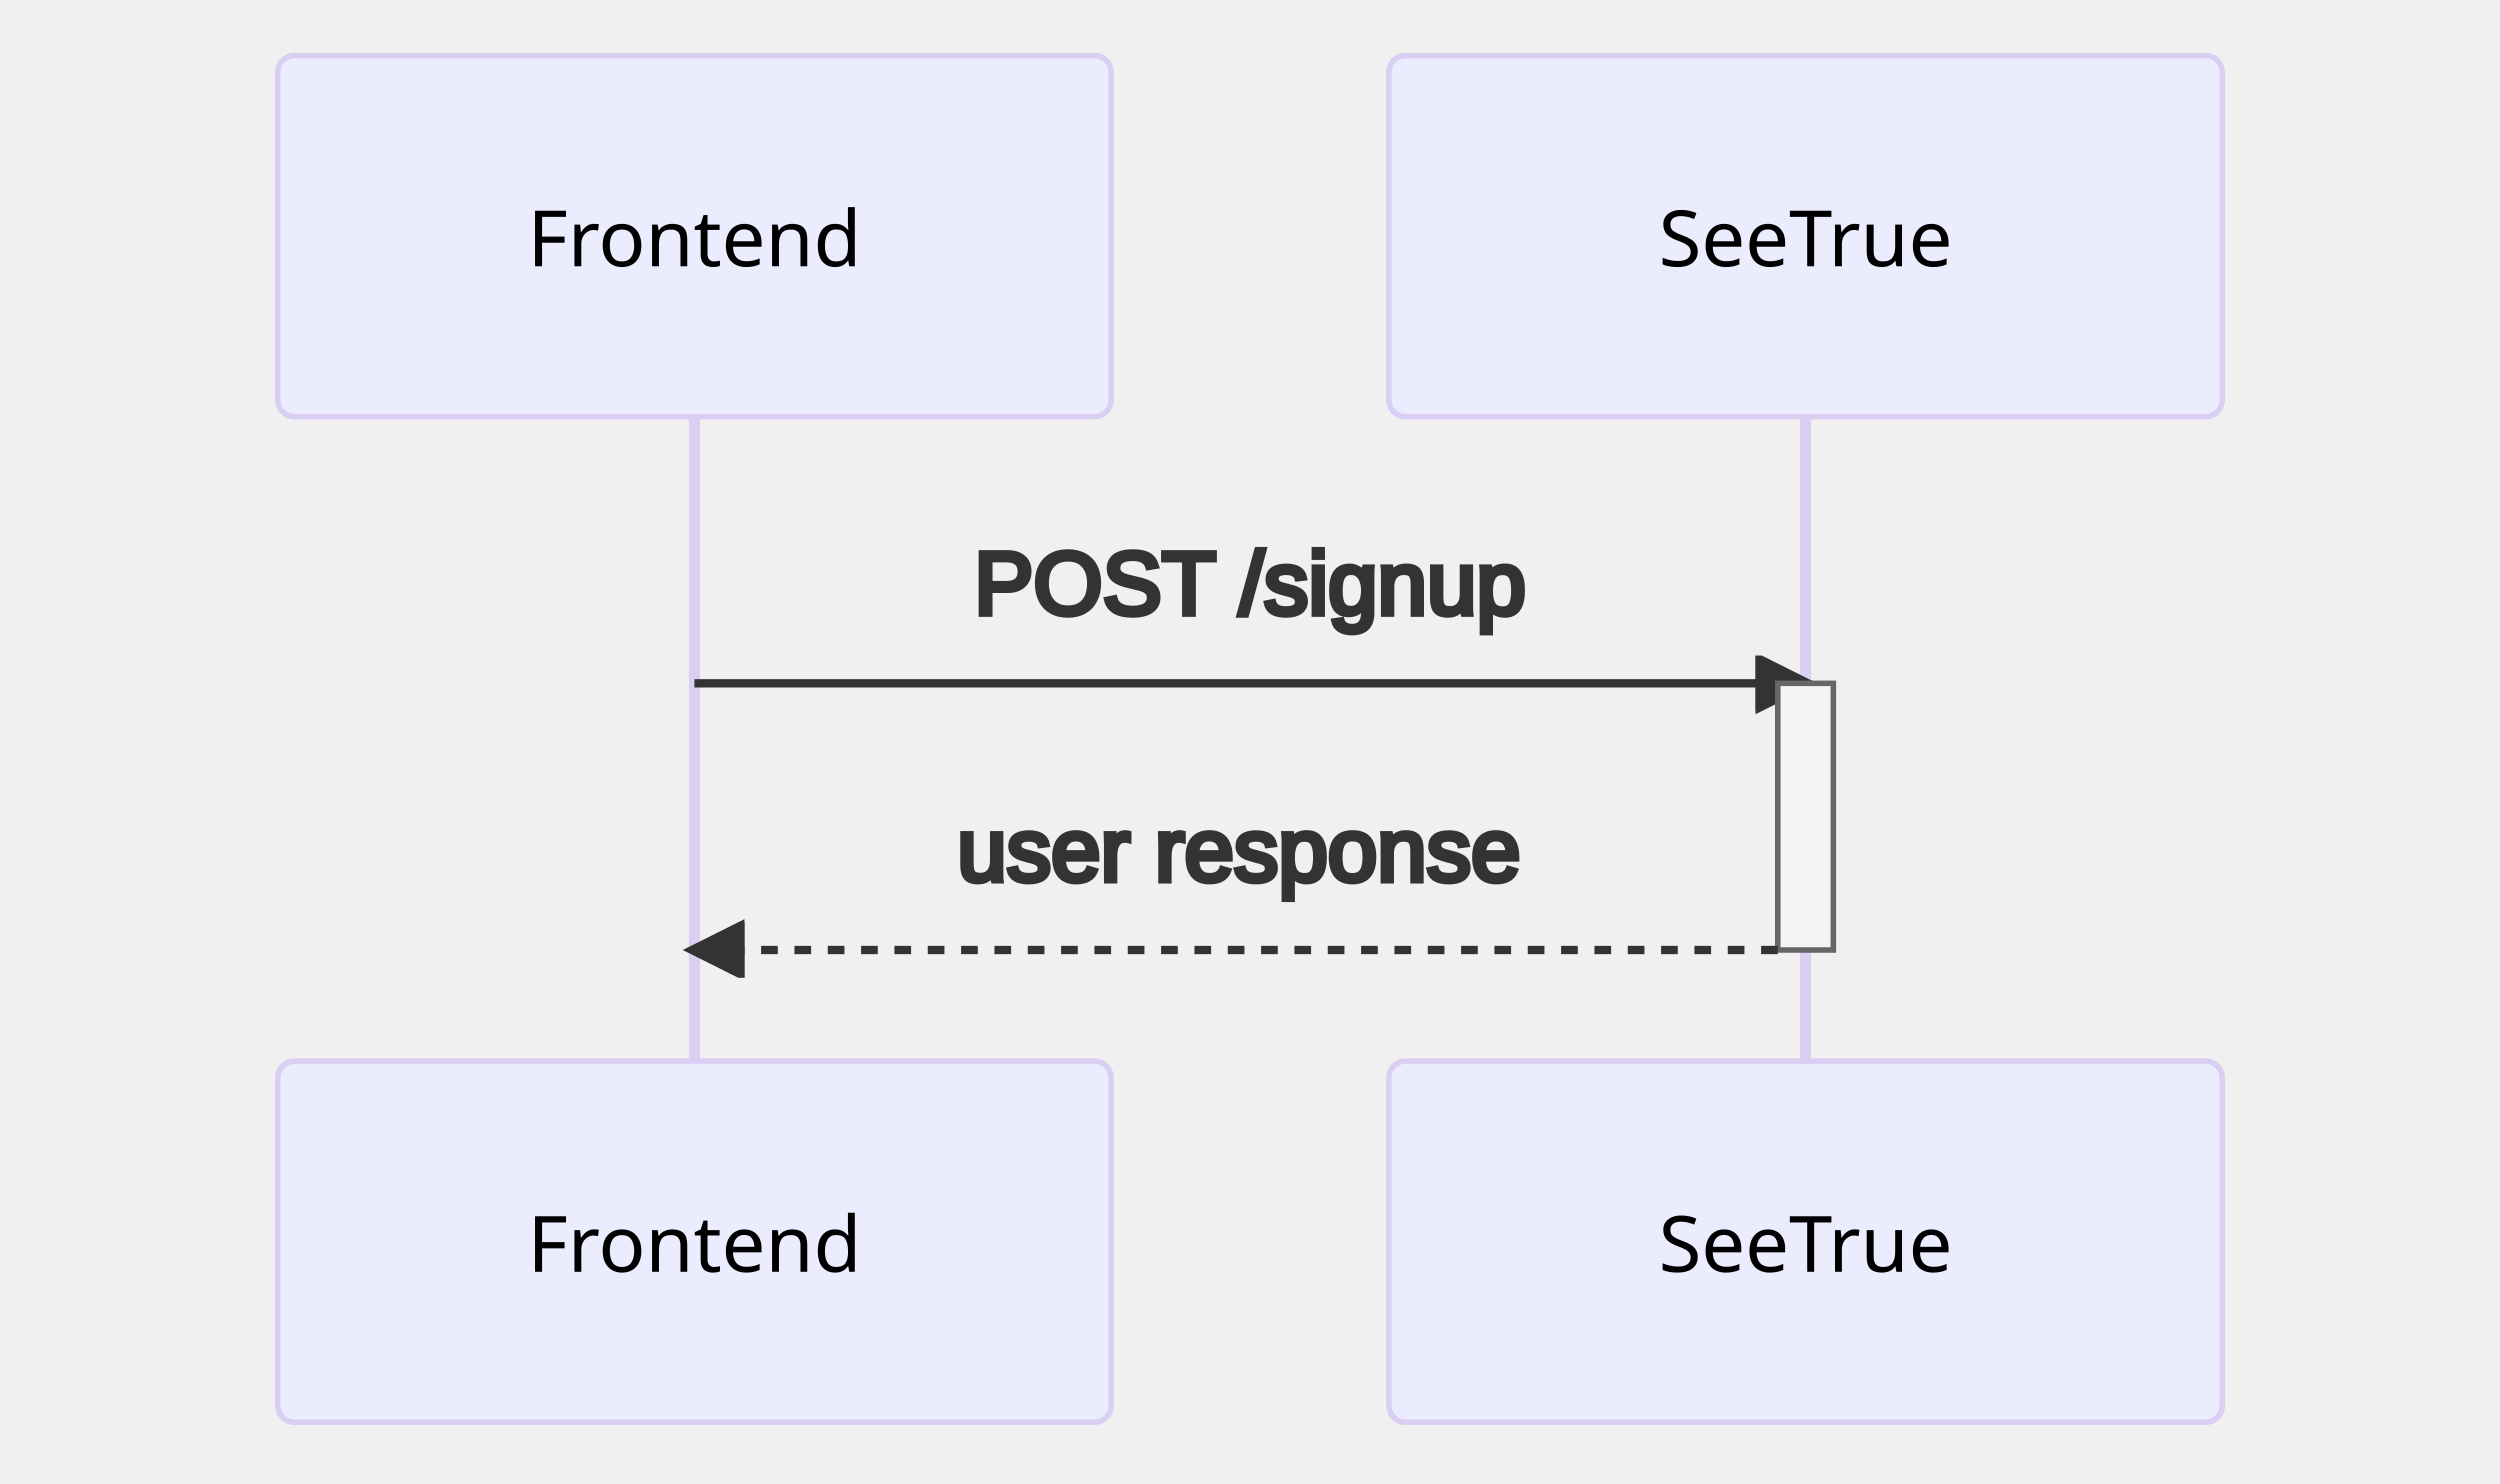
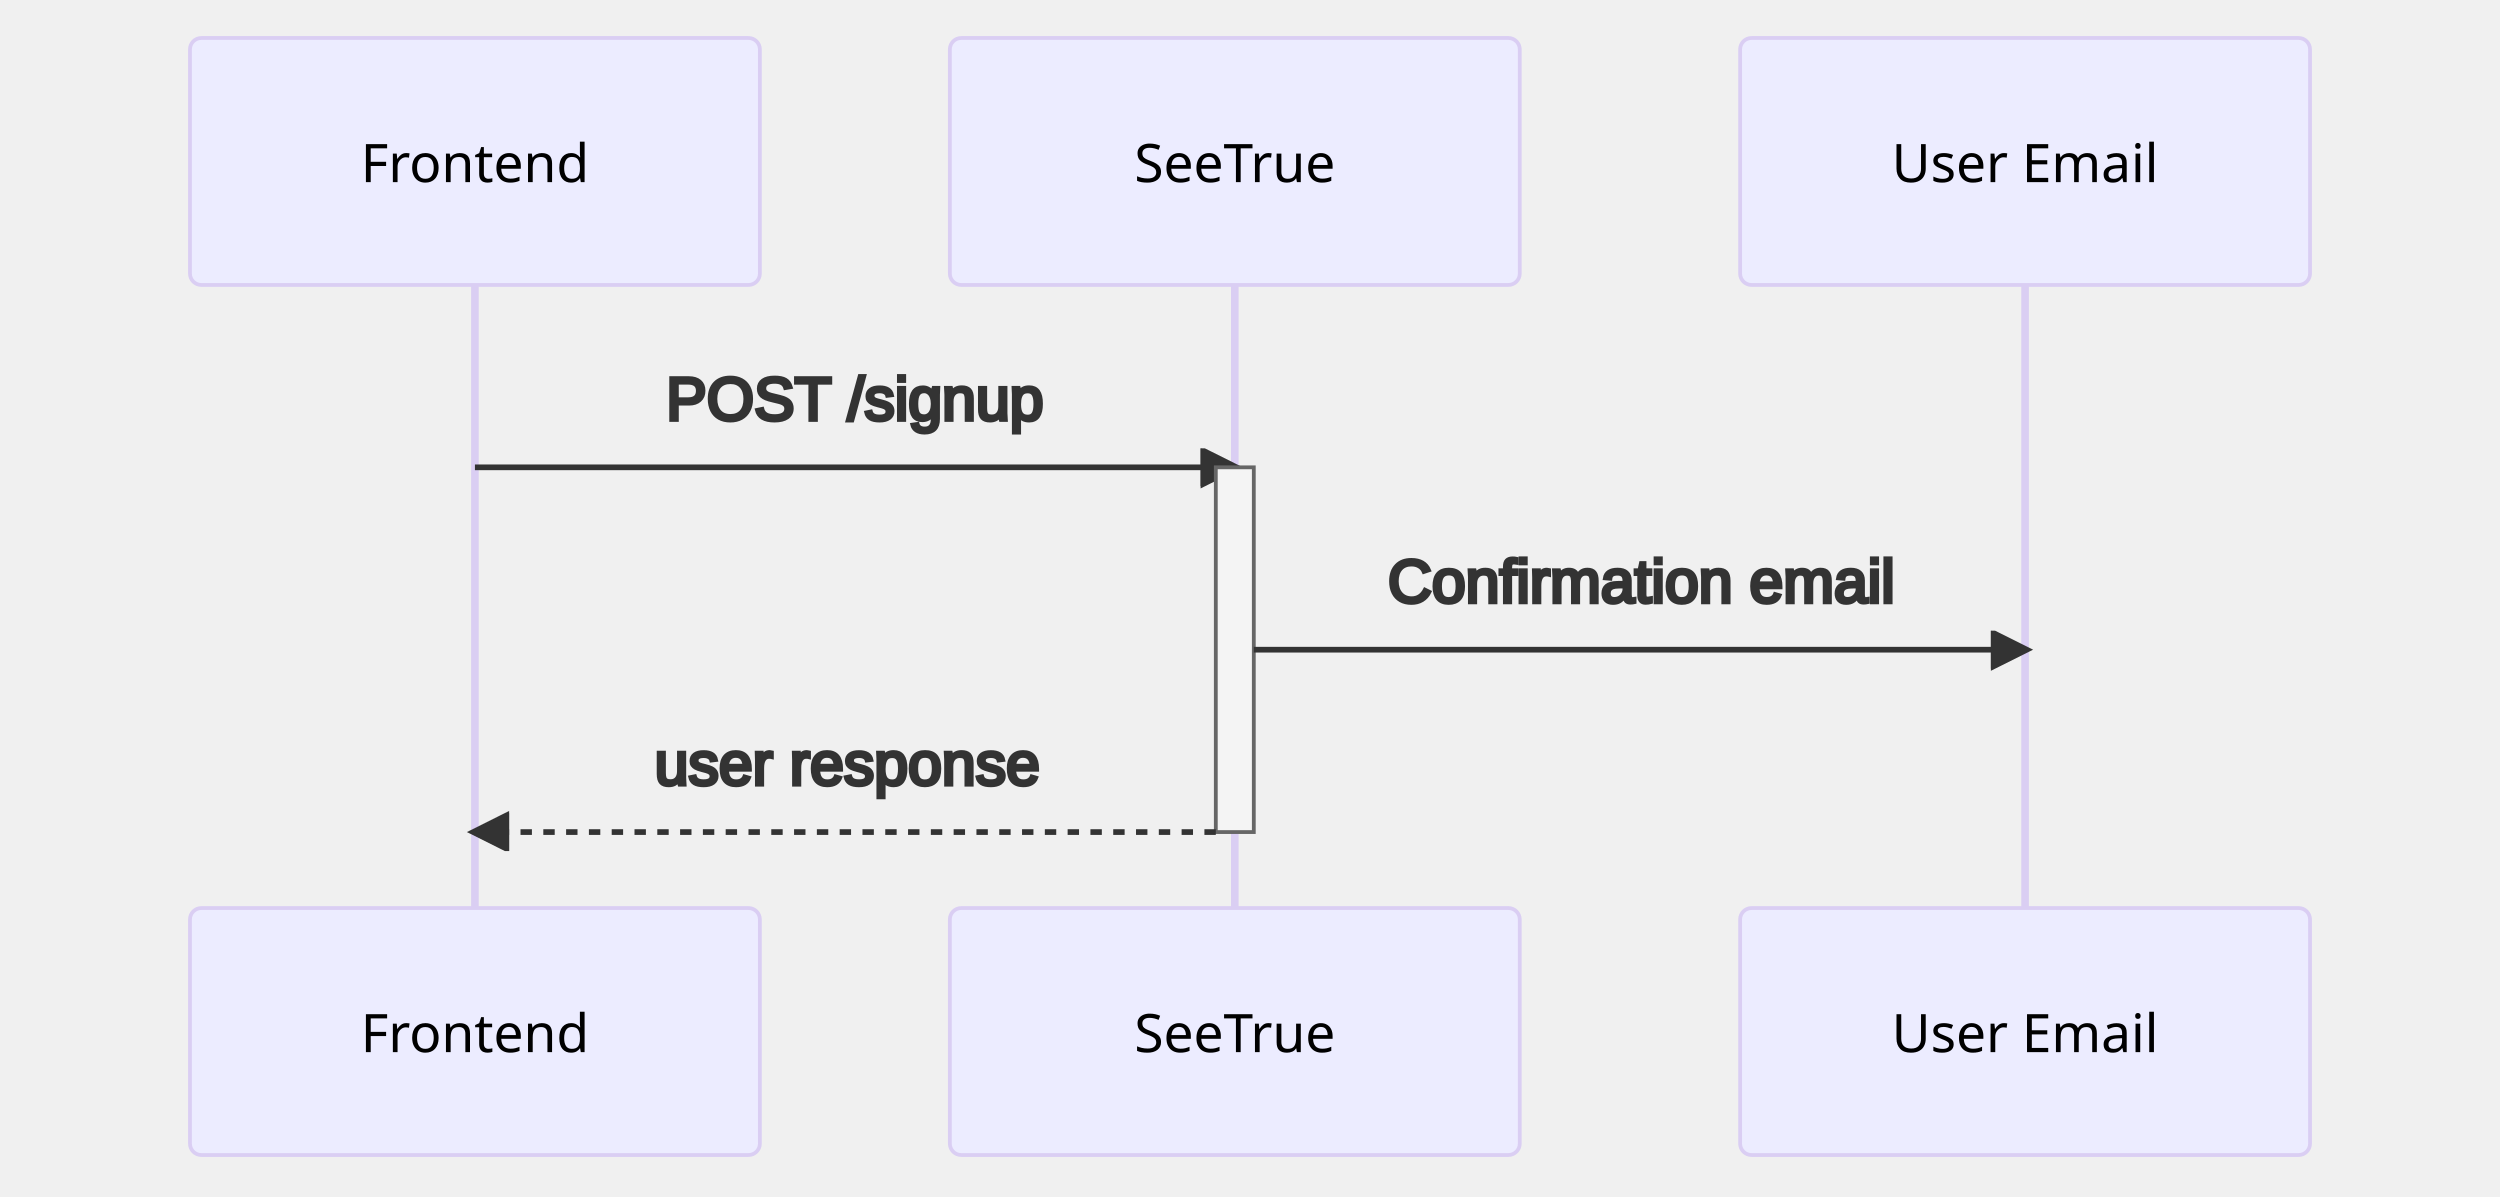
- <svg xmlns="http://www.w3.org/2000/svg" id="mermaid-1642957976691" width="100%" height="267" style="max-width: 450px; background-color: white;" viewBox="-50 -10 450 267">
-   <style>#mermaid-1642957976691 {font-family:"trebuchet ms",verdana,arial,sans-serif;font-size:16px;fill:#333;}#mermaid-1642957976691 .error-icon{fill:#552222;}#mermaid-1642957976691 .error-text{fill:#552222;stroke:#552222;}#mermaid-1642957976691 .edge-thickness-normal{stroke-width:2px;}#mermaid-1642957976691 .edge-thickness-thick{stroke-width:3.5px;}#mermaid-1642957976691 .edge-pattern-solid{stroke-dasharray:0;}#mermaid-1642957976691 .edge-pattern-dashed{stroke-dasharray:3;}#mermaid-1642957976691 .edge-pattern-dotted{stroke-dasharray:2;}#mermaid-1642957976691 .marker{fill:#333333;stroke:#333333;}#mermaid-1642957976691 .marker.cross{stroke:#333333;}#mermaid-1642957976691 svg{font-family:"trebuchet ms",verdana,arial,sans-serif;font-size:16px;}#mermaid-1642957976691 .actor{stroke:hsl(259.626, 59.777%, 87.902%);fill:#ECECFF;}#mermaid-1642957976691 text.actor&gt;tspan{fill:black;stroke:none;}#mermaid-1642957976691 .actor-line{stroke:grey;}#mermaid-1642957976691 .messageLine0{stroke-width:1.5;stroke-dasharray:none;stroke:#333;}#mermaid-1642957976691 .messageLine1{stroke-width:1.5;stroke-dasharray:2,2;stroke:#333;}#mermaid-1642957976691 #arrowhead path{fill:#333;stroke:#333;}#mermaid-1642957976691 .sequenceNumber{fill:white;}#mermaid-1642957976691 #sequencenumber{fill:#333;}#mermaid-1642957976691 #crosshead path{fill:#333;stroke:#333;}#mermaid-1642957976691 .messageText{fill:#333;stroke:#333;}#mermaid-1642957976691 .labelBox{stroke:hsl(259.626, 59.777%, 87.902%);fill:#ECECFF;}#mermaid-1642957976691 .labelText,#mermaid-1642957976691 .labelText&gt;tspan{fill:black;stroke:none;}#mermaid-1642957976691 .loopText,#mermaid-1642957976691 .loopText&gt;tspan{fill:black;stroke:none;}#mermaid-1642957976691 .loopLine{stroke-width:2px;stroke-dasharray:2,2;stroke:hsl(259.626, 59.777%, 87.902%);fill:hsl(259.626, 59.777%, 87.902%);}#mermaid-1642957976691 .note{stroke:#aaaa33;fill:#fff5ad;}#mermaid-1642957976691 .noteText,#mermaid-1642957976691 .noteText&gt;tspan{fill:black;stroke:none;}#mermaid-1642957976691 .activation0{fill:#f4f4f4;stroke:#666;}#mermaid-1642957976691 .activation1{fill:#f4f4f4;stroke:#666;}#mermaid-1642957976691 .activation2{fill:#f4f4f4;stroke:#666;}#mermaid-1642957976691 .actorPopupMenu{position:absolute;}#mermaid-1642957976691 .actorPopupMenuPanel{position:absolute;fill:#ECECFF;box-shadow:0px 8px 16px 0px rgba(0,0,0,0.2);filter:drop-shadow(3px 5px 2px rgb(0 0 0 / 0.4));}#mermaid-1642957976691 .actor-man line{stroke:hsl(259.626, 59.777%, 87.902%);fill:#ECECFF;}#mermaid-1642957976691 .actor-man circle,#mermaid-1642957976691 line{stroke:hsl(259.626, 59.777%, 87.902%);fill:#ECECFF;stroke-width:2px;}#mermaid-1642957976691 :root{--mermaid-font-family:"trebuchet ms",verdana,arial,sans-serif;}</style>
+ <svg xmlns="http://www.w3.org/2000/svg" id="mermaid-1642960120519" width="100%" height="315" style="max-width: 658px; background-color: white;" viewBox="-50 -10 658 315">
+   <style>#mermaid-1642960120519 {font-family:"trebuchet ms",verdana,arial,sans-serif;font-size:16px;fill:#333;}#mermaid-1642960120519 .error-icon{fill:#552222;}#mermaid-1642960120519 .error-text{fill:#552222;stroke:#552222;}#mermaid-1642960120519 .edge-thickness-normal{stroke-width:2px;}#mermaid-1642960120519 .edge-thickness-thick{stroke-width:3.5px;}#mermaid-1642960120519 .edge-pattern-solid{stroke-dasharray:0;}#mermaid-1642960120519 .edge-pattern-dashed{stroke-dasharray:3;}#mermaid-1642960120519 .edge-pattern-dotted{stroke-dasharray:2;}#mermaid-1642960120519 .marker{fill:#333333;stroke:#333333;}#mermaid-1642960120519 .marker.cross{stroke:#333333;}#mermaid-1642960120519 svg{font-family:"trebuchet ms",verdana,arial,sans-serif;font-size:16px;}#mermaid-1642960120519 .actor{stroke:hsl(259.626, 59.777%, 87.902%);fill:#ECECFF;}#mermaid-1642960120519 text.actor&gt;tspan{fill:black;stroke:none;}#mermaid-1642960120519 .actor-line{stroke:grey;}#mermaid-1642960120519 .messageLine0{stroke-width:1.5;stroke-dasharray:none;stroke:#333;}#mermaid-1642960120519 .messageLine1{stroke-width:1.5;stroke-dasharray:2,2;stroke:#333;}#mermaid-1642960120519 #arrowhead path{fill:#333;stroke:#333;}#mermaid-1642960120519 .sequenceNumber{fill:white;}#mermaid-1642960120519 #sequencenumber{fill:#333;}#mermaid-1642960120519 #crosshead path{fill:#333;stroke:#333;}#mermaid-1642960120519 .messageText{fill:#333;stroke:#333;}#mermaid-1642960120519 .labelBox{stroke:hsl(259.626, 59.777%, 87.902%);fill:#ECECFF;}#mermaid-1642960120519 .labelText,#mermaid-1642960120519 .labelText&gt;tspan{fill:black;stroke:none;}#mermaid-1642960120519 .loopText,#mermaid-1642960120519 .loopText&gt;tspan{fill:black;stroke:none;}#mermaid-1642960120519 .loopLine{stroke-width:2px;stroke-dasharray:2,2;stroke:hsl(259.626, 59.777%, 87.902%);fill:hsl(259.626, 59.777%, 87.902%);}#mermaid-1642960120519 .note{stroke:#aaaa33;fill:#fff5ad;}#mermaid-1642960120519 .noteText,#mermaid-1642960120519 .noteText&gt;tspan{fill:black;stroke:none;}#mermaid-1642960120519 .activation0{fill:#f4f4f4;stroke:#666;}#mermaid-1642960120519 .activation1{fill:#f4f4f4;stroke:#666;}#mermaid-1642960120519 .activation2{fill:#f4f4f4;stroke:#666;}#mermaid-1642960120519 .actorPopupMenu{position:absolute;}#mermaid-1642960120519 .actorPopupMenuPanel{position:absolute;fill:#ECECFF;box-shadow:0px 8px 16px 0px rgba(0,0,0,0.2);filter:drop-shadow(3px 5px 2px rgb(0 0 0 / 0.4));}#mermaid-1642960120519 .actor-man line{stroke:hsl(259.626, 59.777%, 87.902%);fill:#ECECFF;}#mermaid-1642960120519 .actor-man circle,#mermaid-1642960120519 line{stroke:hsl(259.626, 59.777%, 87.902%);fill:#ECECFF;stroke-width:2px;}#mermaid-1642960120519 :root{--mermaid-font-family:"trebuchet ms",verdana,arial,sans-serif;}</style>
  <g />
  <defs>
    <symbol id="computer" width="24" height="24">
      <path transform="scale(.5)" d="M2 2v13h20v-13h-20zm18 11h-16v-9h16v9zm-10.228 6l.466-1h3.524l.467 1h-4.457zm14.228 3h-24l2-6h2.104l-1.33 4h18.45l-1.297-4h2.073l2 6zm-5-10h-14v-7h14v7z" />
    </symbol>
  </defs>
  <defs>
    <symbol id="database" fill-rule="evenodd" clip-rule="evenodd">
      <path transform="scale(.5)" d="M12.258.001l.256.004.255.005.253.008.251.01.249.012.247.015.246.016.242.019.241.02.239.023.236.024.233.027.231.028.229.031.225.032.223.034.22.036.217.038.214.04.211.041.208.043.205.045.201.046.198.048.194.05.191.051.187.053.183.054.18.056.175.057.172.059.168.06.163.061.16.063.155.064.15.066.074.033.073.033.071.034.07.034.069.035.068.035.067.035.066.035.064.036.064.036.062.036.06.036.06.037.058.037.058.037.055.038.055.038.053.038.052.038.051.039.05.039.048.039.047.039.045.04.044.04.043.04.041.04.04.041.039.041.037.041.036.041.034.041.033.042.032.042.03.042.029.042.027.042.026.043.024.043.023.043.021.043.02.043.018.044.017.043.015.044.013.044.012.044.011.045.009.044.007.045.006.045.004.045.002.045.001.045v17l-.001.045-.002.045-.004.045-.006.045-.007.045-.009.044-.011.045-.012.044-.013.044-.015.044-.017.043-.018.044-.02.043-.021.043-.023.043-.024.043-.026.043-.027.042-.029.042-.03.042-.032.042-.033.042-.034.041-.036.041-.037.041-.039.041-.04.041-.041.04-.043.04-.044.04-.045.04-.047.039-.048.039-.05.039-.051.039-.052.038-.053.038-.055.038-.055.038-.058.037-.058.037-.06.037-.06.036-.062.036-.064.036-.064.036-.066.035-.067.035-.068.035-.069.035-.07.034-.071.034-.073.033-.074.033-.15.066-.155.064-.16.063-.163.061-.168.06-.172.059-.175.057-.18.056-.183.054-.187.053-.191.051-.194.05-.198.048-.201.046-.205.045-.208.043-.211.041-.214.04-.217.038-.22.036-.223.034-.225.032-.229.031-.231.028-.233.027-.236.024-.239.023-.241.02-.242.019-.246.016-.247.015-.249.012-.251.01-.253.008-.255.005-.256.004-.258.001-.258-.001-.256-.004-.255-.005-.253-.008-.251-.01-.249-.012-.247-.015-.245-.016-.243-.019-.241-.02-.238-.023-.236-.024-.234-.027-.231-.028-.228-.031-.226-.032-.223-.034-.22-.036-.217-.038-.214-.04-.211-.041-.208-.043-.204-.045-.201-.046-.198-.048-.195-.05-.19-.051-.187-.053-.184-.054-.179-.056-.176-.057-.172-.059-.167-.06-.164-.061-.159-.063-.155-.064-.151-.066-.074-.033-.072-.033-.072-.034-.07-.034-.069-.035-.068-.035-.067-.035-.066-.035-.064-.036-.063-.036-.062-.036-.061-.036-.06-.037-.058-.037-.057-.037-.056-.038-.055-.038-.053-.038-.052-.038-.051-.039-.049-.039-.049-.039-.046-.039-.046-.04-.044-.04-.043-.04-.041-.04-.04-.041-.039-.041-.037-.041-.036-.041-.034-.041-.033-.042-.032-.042-.03-.042-.029-.042-.027-.042-.026-.043-.024-.043-.023-.043-.021-.043-.02-.043-.018-.044-.017-.043-.015-.044-.013-.044-.012-.044-.011-.045-.009-.044-.007-.045-.006-.045-.004-.045-.002-.045-.001-.045v-17l.001-.045.002-.045.004-.045.006-.045.007-.045.009-.044.011-.045.012-.044.013-.044.015-.044.017-.043.018-.044.02-.043.021-.043.023-.043.024-.043.026-.043.027-.042.029-.042.03-.042.032-.042.033-.042.034-.041.036-.041.037-.041.039-.041.04-.041.041-.04.043-.04.044-.04.046-.04.046-.039.049-.039.049-.039.051-.039.052-.038.053-.038.055-.038.056-.038.057-.037.058-.037.06-.037.061-.036.062-.036.063-.036.064-.036.066-.035.067-.035.068-.035.069-.035.07-.034.072-.034.072-.033.074-.033.151-.066.155-.064.159-.063.164-.061.167-.06.172-.059.176-.057.179-.056.184-.054.187-.053.19-.051.195-.05.198-.048.201-.046.204-.045.208-.043.211-.041.214-.04.217-.038.22-.036.223-.034.226-.032.228-.031.231-.028.234-.027.236-.024.238-.023.241-.02.243-.019.245-.016.247-.015.249-.012.251-.01.253-.008.255-.005.256-.004.258-.001.258.001zm-9.258 20.499v.01l.001.021.003.021.004.022.005.021.006.022.007.022.009.023.01.022.011.023.012.023.013.023.015.023.016.024.017.023.018.024.019.024.021.024.022.025.023.024.024.025.052.049.056.05.061.051.066.051.07.051.075.051.079.052.084.052.088.052.092.052.097.052.102.051.105.052.11.052.114.051.119.051.123.051.127.05.131.05.135.05.139.048.144.049.147.047.152.047.155.047.16.045.163.045.167.043.171.043.176.041.178.041.183.039.187.039.19.037.194.035.197.035.202.033.204.031.209.03.212.029.216.027.219.025.222.024.226.021.23.02.233.018.236.016.24.015.243.012.246.01.249.008.253.005.256.004.259.001.26-.001.257-.004.254-.005.25-.008.247-.011.244-.012.241-.014.237-.016.233-.018.231-.021.226-.021.224-.024.22-.026.216-.027.212-.028.21-.031.205-.031.202-.034.198-.034.194-.036.191-.037.187-.039.183-.04.179-.04.175-.042.172-.043.168-.044.163-.045.16-.046.155-.046.152-.047.148-.048.143-.049.139-.049.136-.05.131-.05.126-.05.123-.051.118-.052.114-.051.11-.052.106-.052.101-.052.096-.052.092-.052.088-.053.083-.051.079-.052.074-.052.07-.051.065-.051.06-.051.056-.05.051-.05.023-.024.023-.025.021-.024.02-.024.019-.024.018-.024.017-.024.015-.023.014-.024.013-.023.012-.023.01-.023.01-.022.008-.022.006-.022.006-.022.004-.022.004-.021.001-.021.001-.021v-4.127l-.077.055-.08.053-.083.054-.085.053-.087.052-.09.052-.093.051-.095.05-.097.05-.1.049-.102.049-.105.048-.106.047-.109.047-.111.046-.114.045-.115.045-.118.044-.12.043-.122.042-.124.042-.126.041-.128.04-.13.04-.132.038-.134.038-.135.037-.138.037-.139.035-.142.035-.143.034-.144.033-.147.032-.148.031-.15.03-.151.03-.153.029-.154.027-.156.027-.158.026-.159.025-.161.024-.162.023-.163.022-.165.021-.166.02-.167.019-.169.018-.169.017-.171.016-.173.015-.173.014-.175.013-.175.012-.177.011-.178.01-.179.008-.179.008-.181.006-.182.005-.182.004-.184.003-.184.002h-.37l-.184-.002-.184-.003-.182-.004-.182-.005-.181-.006-.179-.008-.179-.008-.178-.01-.176-.011-.176-.012-.175-.013-.173-.014-.172-.015-.171-.016-.17-.017-.169-.018-.167-.019-.166-.02-.165-.021-.163-.022-.162-.023-.161-.024-.159-.025-.157-.026-.156-.027-.155-.027-.153-.029-.151-.03-.15-.03-.148-.031-.146-.032-.145-.033-.143-.034-.141-.035-.14-.035-.137-.037-.136-.037-.134-.038-.132-.038-.13-.04-.128-.04-.126-.041-.124-.042-.122-.042-.12-.044-.117-.043-.116-.045-.113-.045-.112-.046-.109-.047-.106-.047-.105-.048-.102-.049-.1-.049-.097-.05-.095-.05-.093-.052-.09-.051-.087-.052-.085-.053-.083-.054-.08-.054-.077-.054v4.127zm0-5.654v.011l.001.021.003.021.004.021.005.022.006.022.007.022.009.022.01.022.011.023.012.023.013.023.015.024.016.023.017.024.018.024.019.024.021.024.022.024.023.025.024.024.052.05.056.05.061.05.066.051.07.051.075.052.079.051.084.052.088.052.092.052.097.052.102.052.105.052.11.051.114.051.119.052.123.05.127.051.131.05.135.049.139.049.144.048.147.048.152.047.155.046.16.045.163.045.167.044.171.042.176.042.178.04.183.04.187.038.19.037.194.036.197.034.202.033.204.032.209.03.212.028.216.027.219.025.222.024.226.022.23.02.233.018.236.016.24.014.243.012.246.01.249.008.253.006.256.003.259.001.26-.001.257-.003.254-.006.25-.008.247-.01.244-.012.241-.015.237-.016.233-.018.231-.02.226-.022.224-.024.22-.025.216-.027.212-.029.21-.03.205-.032.202-.033.198-.035.194-.036.191-.037.187-.039.183-.039.179-.041.175-.042.172-.043.168-.044.163-.045.16-.045.155-.047.152-.047.148-.048.143-.048.139-.05.136-.049.131-.05.126-.051.123-.051.118-.051.114-.052.11-.052.106-.052.101-.052.096-.052.092-.052.088-.052.083-.052.079-.052.074-.051.07-.052.065-.051.06-.05.056-.051.051-.049.023-.025.023-.024.021-.025.02-.024.019-.024.018-.024.017-.024.015-.023.014-.023.013-.024.012-.022.01-.023.01-.023.008-.022.006-.022.006-.022.004-.021.004-.022.001-.021.001-.021v-4.139l-.077.054-.08.054-.083.054-.085.052-.087.053-.09.051-.093.051-.095.051-.097.05-.1.049-.102.049-.105.048-.106.047-.109.047-.111.046-.114.045-.115.044-.118.044-.12.044-.122.042-.124.042-.126.041-.128.04-.13.039-.132.039-.134.038-.135.037-.138.036-.139.036-.142.035-.143.033-.144.033-.147.033-.148.031-.15.03-.151.03-.153.028-.154.028-.156.027-.158.026-.159.025-.161.024-.162.023-.163.022-.165.021-.166.02-.167.019-.169.018-.169.017-.171.016-.173.015-.173.014-.175.013-.175.012-.177.011-.178.009-.179.009-.179.007-.181.007-.182.005-.182.004-.184.003-.184.002h-.37l-.184-.002-.184-.003-.182-.004-.182-.005-.181-.007-.179-.007-.179-.009-.178-.009-.176-.011-.176-.012-.175-.013-.173-.014-.172-.015-.171-.016-.17-.017-.169-.018-.167-.019-.166-.02-.165-.021-.163-.022-.162-.023-.161-.024-.159-.025-.157-.026-.156-.027-.155-.028-.153-.028-.151-.03-.15-.03-.148-.031-.146-.033-.145-.033-.143-.033-.141-.035-.14-.036-.137-.036-.136-.037-.134-.038-.132-.039-.13-.039-.128-.04-.126-.041-.124-.042-.122-.043-.12-.043-.117-.044-.116-.044-.113-.046-.112-.046-.109-.046-.106-.047-.105-.048-.102-.049-.1-.049-.097-.05-.095-.051-.093-.051-.09-.051-.087-.053-.085-.052-.083-.054-.08-.054-.077-.054v4.139zm0-5.666v.011l.001.02.003.022.004.021.005.022.006.021.007.022.009.023.01.022.011.023.012.023.013.023.015.023.016.024.017.024.018.023.019.024.021.025.022.024.023.024.024.025.052.05.056.05.061.05.066.051.07.051.075.052.079.051.084.052.088.052.092.052.097.052.102.052.105.051.11.052.114.051.119.051.123.051.127.05.131.05.135.05.139.049.144.048.147.048.152.047.155.046.16.045.163.045.167.043.171.043.176.042.178.04.183.04.187.038.19.037.194.036.197.034.202.033.204.032.209.03.212.028.216.027.219.025.222.024.226.021.23.02.233.018.236.017.24.014.243.012.246.01.249.008.253.006.256.003.259.001.26-.001.257-.003.254-.006.25-.008.247-.01.244-.013.241-.014.237-.016.233-.018.231-.02.226-.022.224-.024.22-.025.216-.027.212-.029.21-.03.205-.032.202-.033.198-.035.194-.036.191-.037.187-.039.183-.039.179-.041.175-.042.172-.043.168-.044.163-.045.16-.045.155-.047.152-.047.148-.048.143-.049.139-.049.136-.049.131-.051.126-.05.123-.051.118-.052.114-.051.11-.052.106-.052.101-.052.096-.052.092-.052.088-.052.083-.052.079-.052.074-.052.07-.051.065-.051.06-.051.056-.05.051-.049.023-.025.023-.025.021-.024.02-.024.019-.024.018-.024.017-.024.015-.023.014-.024.013-.023.012-.023.01-.022.01-.023.008-.022.006-.022.006-.022.004-.022.004-.021.001-.021.001-.021v-4.153l-.077.054-.08.054-.083.053-.085.053-.087.053-.09.051-.093.051-.095.051-.097.05-.1.049-.102.048-.105.048-.106.048-.109.046-.111.046-.114.046-.115.044-.118.044-.12.043-.122.043-.124.042-.126.041-.128.04-.13.039-.132.039-.134.038-.135.037-.138.036-.139.036-.142.034-.143.034-.144.033-.147.032-.148.032-.15.03-.151.03-.153.028-.154.028-.156.027-.158.026-.159.024-.161.024-.162.023-.163.023-.165.021-.166.02-.167.019-.169.018-.169.017-.171.016-.173.015-.173.014-.175.013-.175.012-.177.01-.178.01-.179.009-.179.007-.181.006-.182.006-.182.004-.184.003-.184.001-.185.001-.185-.001-.184-.001-.184-.003-.182-.004-.182-.006-.181-.006-.179-.007-.179-.009-.178-.01-.176-.01-.176-.012-.175-.013-.173-.014-.172-.015-.171-.016-.17-.017-.169-.018-.167-.019-.166-.02-.165-.021-.163-.023-.162-.023-.161-.024-.159-.024-.157-.026-.156-.027-.155-.028-.153-.028-.151-.03-.15-.03-.148-.032-.146-.032-.145-.033-.143-.034-.141-.034-.14-.036-.137-.036-.136-.037-.134-.038-.132-.039-.13-.039-.128-.041-.126-.041-.124-.041-.122-.043-.12-.043-.117-.044-.116-.044-.113-.046-.112-.046-.109-.046-.106-.048-.105-.048-.102-.048-.1-.05-.097-.049-.095-.051-.093-.051-.09-.052-.087-.052-.085-.053-.083-.053-.08-.054-.077-.054v4.153zm8.74-8.179l-.257.004-.254.005-.25.008-.247.011-.244.012-.241.014-.237.016-.233.018-.231.021-.226.022-.224.023-.22.026-.216.027-.212.028-.21.031-.205.032-.202.033-.198.034-.194.036-.191.038-.187.038-.183.04-.179.041-.175.042-.172.043-.168.043-.163.045-.16.046-.155.046-.152.048-.148.048-.143.048-.139.049-.136.05-.131.05-.126.051-.123.051-.118.051-.114.052-.11.052-.106.052-.101.052-.096.052-.092.052-.088.052-.083.052-.079.052-.074.051-.07.052-.065.051-.06.05-.056.05-.051.05-.023.025-.023.024-.021.024-.02.025-.019.024-.018.024-.017.023-.015.024-.014.023-.013.023-.012.023-.01.023-.01.022-.008.022-.006.023-.006.021-.004.022-.004.021-.001.021-.001.021.001.021.001.021.004.021.004.022.006.021.006.023.008.022.01.022.01.023.012.023.013.023.014.023.015.024.017.023.018.024.019.024.02.025.021.024.023.024.023.025.051.05.056.05.06.05.065.051.07.052.074.051.079.052.083.052.088.052.092.052.096.052.101.052.106.052.11.052.114.052.118.051.123.051.126.051.131.05.136.05.139.049.143.048.148.048.152.048.155.046.16.046.163.045.168.043.172.043.175.042.179.041.183.04.187.038.191.038.194.036.198.034.202.033.205.032.21.031.212.028.216.027.22.026.224.023.226.022.231.021.233.018.237.016.241.014.244.012.247.011.25.008.254.005.257.004.26.001.26-.001.257-.004.254-.005.25-.008.247-.011.244-.012.241-.014.237-.016.233-.018.231-.021.226-.022.224-.023.22-.026.216-.027.212-.028.21-.031.205-.032.202-.033.198-.034.194-.036.191-.038.187-.038.183-.04.179-.041.175-.042.172-.043.168-.043.163-.045.16-.046.155-.046.152-.048.148-.048.143-.048.139-.049.136-.05.131-.05.126-.051.123-.051.118-.051.114-.052.11-.052.106-.052.101-.052.096-.052.092-.052.088-.052.083-.052.079-.052.074-.051.07-.052.065-.051.06-.05.056-.05.051-.05.023-.025.023-.024.021-.024.02-.025.019-.024.018-.024.017-.023.015-.024.014-.023.013-.023.012-.023.01-.023.01-.022.008-.022.006-.023.006-.021.004-.022.004-.021.001-.021.001-.021-.001-.021-.001-.021-.004-.021-.004-.022-.006-.021-.006-.023-.008-.022-.01-.022-.01-.023-.012-.023-.013-.023-.014-.023-.015-.024-.017-.023-.018-.024-.019-.024-.02-.025-.021-.024-.023-.024-.023-.025-.051-.05-.056-.05-.06-.05-.065-.051-.07-.052-.074-.051-.079-.052-.083-.052-.088-.052-.092-.052-.096-.052-.101-.052-.106-.052-.11-.052-.114-.052-.118-.051-.123-.051-.126-.051-.131-.05-.136-.05-.139-.049-.143-.048-.148-.048-.152-.048-.155-.046-.16-.046-.163-.045-.168-.043-.172-.043-.175-.042-.179-.041-.183-.04-.187-.038-.191-.038-.194-.036-.198-.034-.202-.033-.205-.032-.21-.031-.212-.028-.216-.027-.22-.026-.224-.023-.226-.022-.231-.021-.233-.018-.237-.016-.241-.014-.244-.012-.247-.011-.25-.008-.254-.005-.257-.004-.26-.001-.26.001z" />
    </symbol>
  </defs>
  <defs>
    <symbol id="clock" width="24" height="24">
      <path transform="scale(.5)" d="M12 2c5.514 0 10 4.486 10 10s-4.486 10-10 10-10-4.486-10-10 4.486-10 10-10zm0-2c-6.627 0-12 5.373-12 12s5.373 12 12 12 12-5.373 12-12-5.373-12-12-12zm5.848 12.459c.202.038.202.333.001.372-1.907.361-6.045 1.111-6.547 1.111-.719 0-1.301-.582-1.301-1.301 0-.512.77-5.447 1.125-7.445.034-.192.312-.181.343.014l.985 6.238 5.394 1.011z" />
    </symbol>
  </defs>
  <g>
-     <line id="actor0" x1="75" y1="5" x2="75" y2="201" class="200" stroke-width="0.5px" stroke="#999" />
+     <line id="actor0" x1="75" y1="5" x2="75" y2="249" class="200" stroke-width="0.5px" stroke="#999" />
    <g id="root-0">
      <rect x="0" y="0" fill="#eaeaea" stroke="#666" width="150" height="65" rx="3" ry="3" class="actor" />
      <text x="75" y="32.5" dominant-baseline="central" alignment-baseline="central" class="actor" style="text-anchor: middle; font-size: 14px; font-weight: 400; font-family: Open-Sans, &quot;sans-serif&quot;;">
        <tspan x="75" dy="0">Frontend</tspan>
      </text>
    </g>
  </g>
  <g>
-     <line id="actor1" x1="275" y1="5" x2="275" y2="201" class="200" stroke-width="0.5px" stroke="#999" />
+     <line id="actor1" x1="275" y1="5" x2="275" y2="249" class="200" stroke-width="0.5px" stroke="#999" />
    <g id="root-1">
      <rect x="200" y="0" fill="#eaeaea" stroke="#666" width="150" height="65" rx="3" ry="3" class="actor" />
      <text x="275" y="32.5" dominant-baseline="central" alignment-baseline="central" class="actor" style="text-anchor: middle; font-size: 14px; font-weight: 400; font-family: Open-Sans, &quot;sans-serif&quot;;">
        <tspan x="275" dy="0">SeeTrue</tspan>
+       </text>
+     </g>
+   </g>
+   <g>
+     <line id="actor2" x1="483" y1="5" x2="483" y2="249" class="200" stroke-width="0.5px" stroke="#999" />
+     <g id="root-2">
+       <rect x="408" y="0" fill="#eaeaea" stroke="#666" width="150" height="65" rx="3" ry="3" class="actor" />
+       <text x="483" y="32.5" dominant-baseline="central" alignment-baseline="central" class="actor" style="text-anchor: middle; font-size: 14px; font-weight: 400; font-family: Open-Sans, &quot;sans-serif&quot;;">
+         <tspan x="483" dy="0">User Email</tspan>
      </text>
    </g>
  </g>
  <defs>
    <marker id="arrowhead" refX="9" refY="5" markerUnits="userSpaceOnUse" markerWidth="12" markerHeight="12" orient="auto">
      <path d="M 0 0 L 10 5 L 0 10 z" />
    </marker>
  </defs>
  <defs>
    <marker id="crosshead" markerWidth="15" markerHeight="8" orient="auto" refX="16" refY="4">
      <path fill="black" stroke="#000000" stroke-width="1px" d="M 9,2 V 6 L16,4 Z" style="stroke-dasharray: 0, 0;" />
      <path fill="none" stroke="#000000" stroke-width="1px" d="M 0,1 L 6,7 M 6,1 L 0,7" style="stroke-dasharray: 0, 0;" />
    </marker>
  </defs>
  <defs>
    <marker id="filled-head" refX="18" refY="7" markerWidth="20" markerHeight="28" orient="auto">
      <path d="M 18,7 L9,13 L14,7 L9,1 Z" />
    </marker>
  </defs>
  <defs>
    <marker id="sequencenumber" refX="15" refY="15" markerWidth="60" markerHeight="40" orient="auto">
      <circle cx="15" cy="15" r="6" />
    </marker>
  </defs>
  <text x="175" y="80" text-anchor="middle" dominant-baseline="middle" alignment-baseline="middle" class="messageText" dy="1em" style="font-family: &quot;trebuchet ms&quot;, verdana, arial, sans-serif; font-size: 16px; font-weight: 400;">POST /signup</text>
  <line x1="75" y1="113" x2="275" y2="113" class="messageLine0" stroke-width="2" stroke="none" marker-end="url(#arrowhead)" style="fill: none;" />
  <g>
-     <rect x="270" y="113" fill="#EDF2AE" stroke="#666" width="10" height="48" rx="0" ry="0" class="activation0" />
+     <rect x="270" y="113" fill="#EDF2AE" stroke="#666" width="10" height="96" rx="0" ry="0" class="activation0" />
  </g>
-   <text x="173" y="128" text-anchor="middle" dominant-baseline="middle" alignment-baseline="middle" class="messageText" dy="1em" style="font-family: &quot;trebuchet ms&quot;, verdana, arial, sans-serif; font-size: 16px; font-weight: 400;">user response</text>
-   <line x1="270" y1="161" x2="75" y2="161" class="messageLine1" stroke-width="2" stroke="none" marker-end="url(#arrowhead)" style="stroke-dasharray: 3, 3; fill: none;" />
+   <text x="382" y="128" text-anchor="middle" dominant-baseline="middle" alignment-baseline="middle" class="messageText" dy="1em" style="font-family: &quot;trebuchet ms&quot;, verdana, arial, sans-serif; font-size: 16px; font-weight: 400;">Confirmation email</text>
+   <line x1="280" y1="161" x2="483" y2="161" class="messageLine0" stroke-width="2" stroke="none" marker-end="url(#arrowhead)" style="fill: none;" />
+   <text x="173" y="176" text-anchor="middle" dominant-baseline="middle" alignment-baseline="middle" class="messageText" dy="1em" style="font-family: &quot;trebuchet ms&quot;, verdana, arial, sans-serif; font-size: 16px; font-weight: 400;">user response</text>
+   <line x1="270" y1="209" x2="75" y2="209" class="messageLine1" stroke-width="2" stroke="none" marker-end="url(#arrowhead)" style="stroke-dasharray: 3, 3; fill: none;" />
  <g>
-     <rect x="0" y="181" fill="#eaeaea" stroke="#666" width="150" height="65" rx="3" ry="3" class="actor" />
-     <text x="75" y="213.5" dominant-baseline="central" alignment-baseline="central" class="actor" style="text-anchor: middle; font-size: 14px; font-weight: 400; font-family: Open-Sans, &quot;sans-serif&quot;;">
+     <rect x="0" y="229" fill="#eaeaea" stroke="#666" width="150" height="65" rx="3" ry="3" class="actor" />
+     <text x="75" y="261.5" dominant-baseline="central" alignment-baseline="central" class="actor" style="text-anchor: middle; font-size: 14px; font-weight: 400; font-family: Open-Sans, &quot;sans-serif&quot;;">
      <tspan x="75" dy="0">Frontend</tspan>
    </text>
  </g>
  <g>
-     <rect x="200" y="181" fill="#eaeaea" stroke="#666" width="150" height="65" rx="3" ry="3" class="actor" />
-     <text x="275" y="213.5" dominant-baseline="central" alignment-baseline="central" class="actor" style="text-anchor: middle; font-size: 14px; font-weight: 400; font-family: Open-Sans, &quot;sans-serif&quot;;">
+     <rect x="200" y="229" fill="#eaeaea" stroke="#666" width="150" height="65" rx="3" ry="3" class="actor" />
+     <text x="275" y="261.5" dominant-baseline="central" alignment-baseline="central" class="actor" style="text-anchor: middle; font-size: 14px; font-weight: 400; font-family: Open-Sans, &quot;sans-serif&quot;;">
      <tspan x="275" dy="0">SeeTrue</tspan>
    </text>
  </g>
+   <g>
+     <rect x="408" y="229" fill="#eaeaea" stroke="#666" width="150" height="65" rx="3" ry="3" class="actor" />
+     <text x="483" y="261.5" dominant-baseline="central" alignment-baseline="central" class="actor" style="text-anchor: middle; font-size: 14px; font-weight: 400; font-family: Open-Sans, &quot;sans-serif&quot;;">
+       <tspan x="483" dy="0">User Email</tspan>
+     </text>
+   </g>
</svg>
